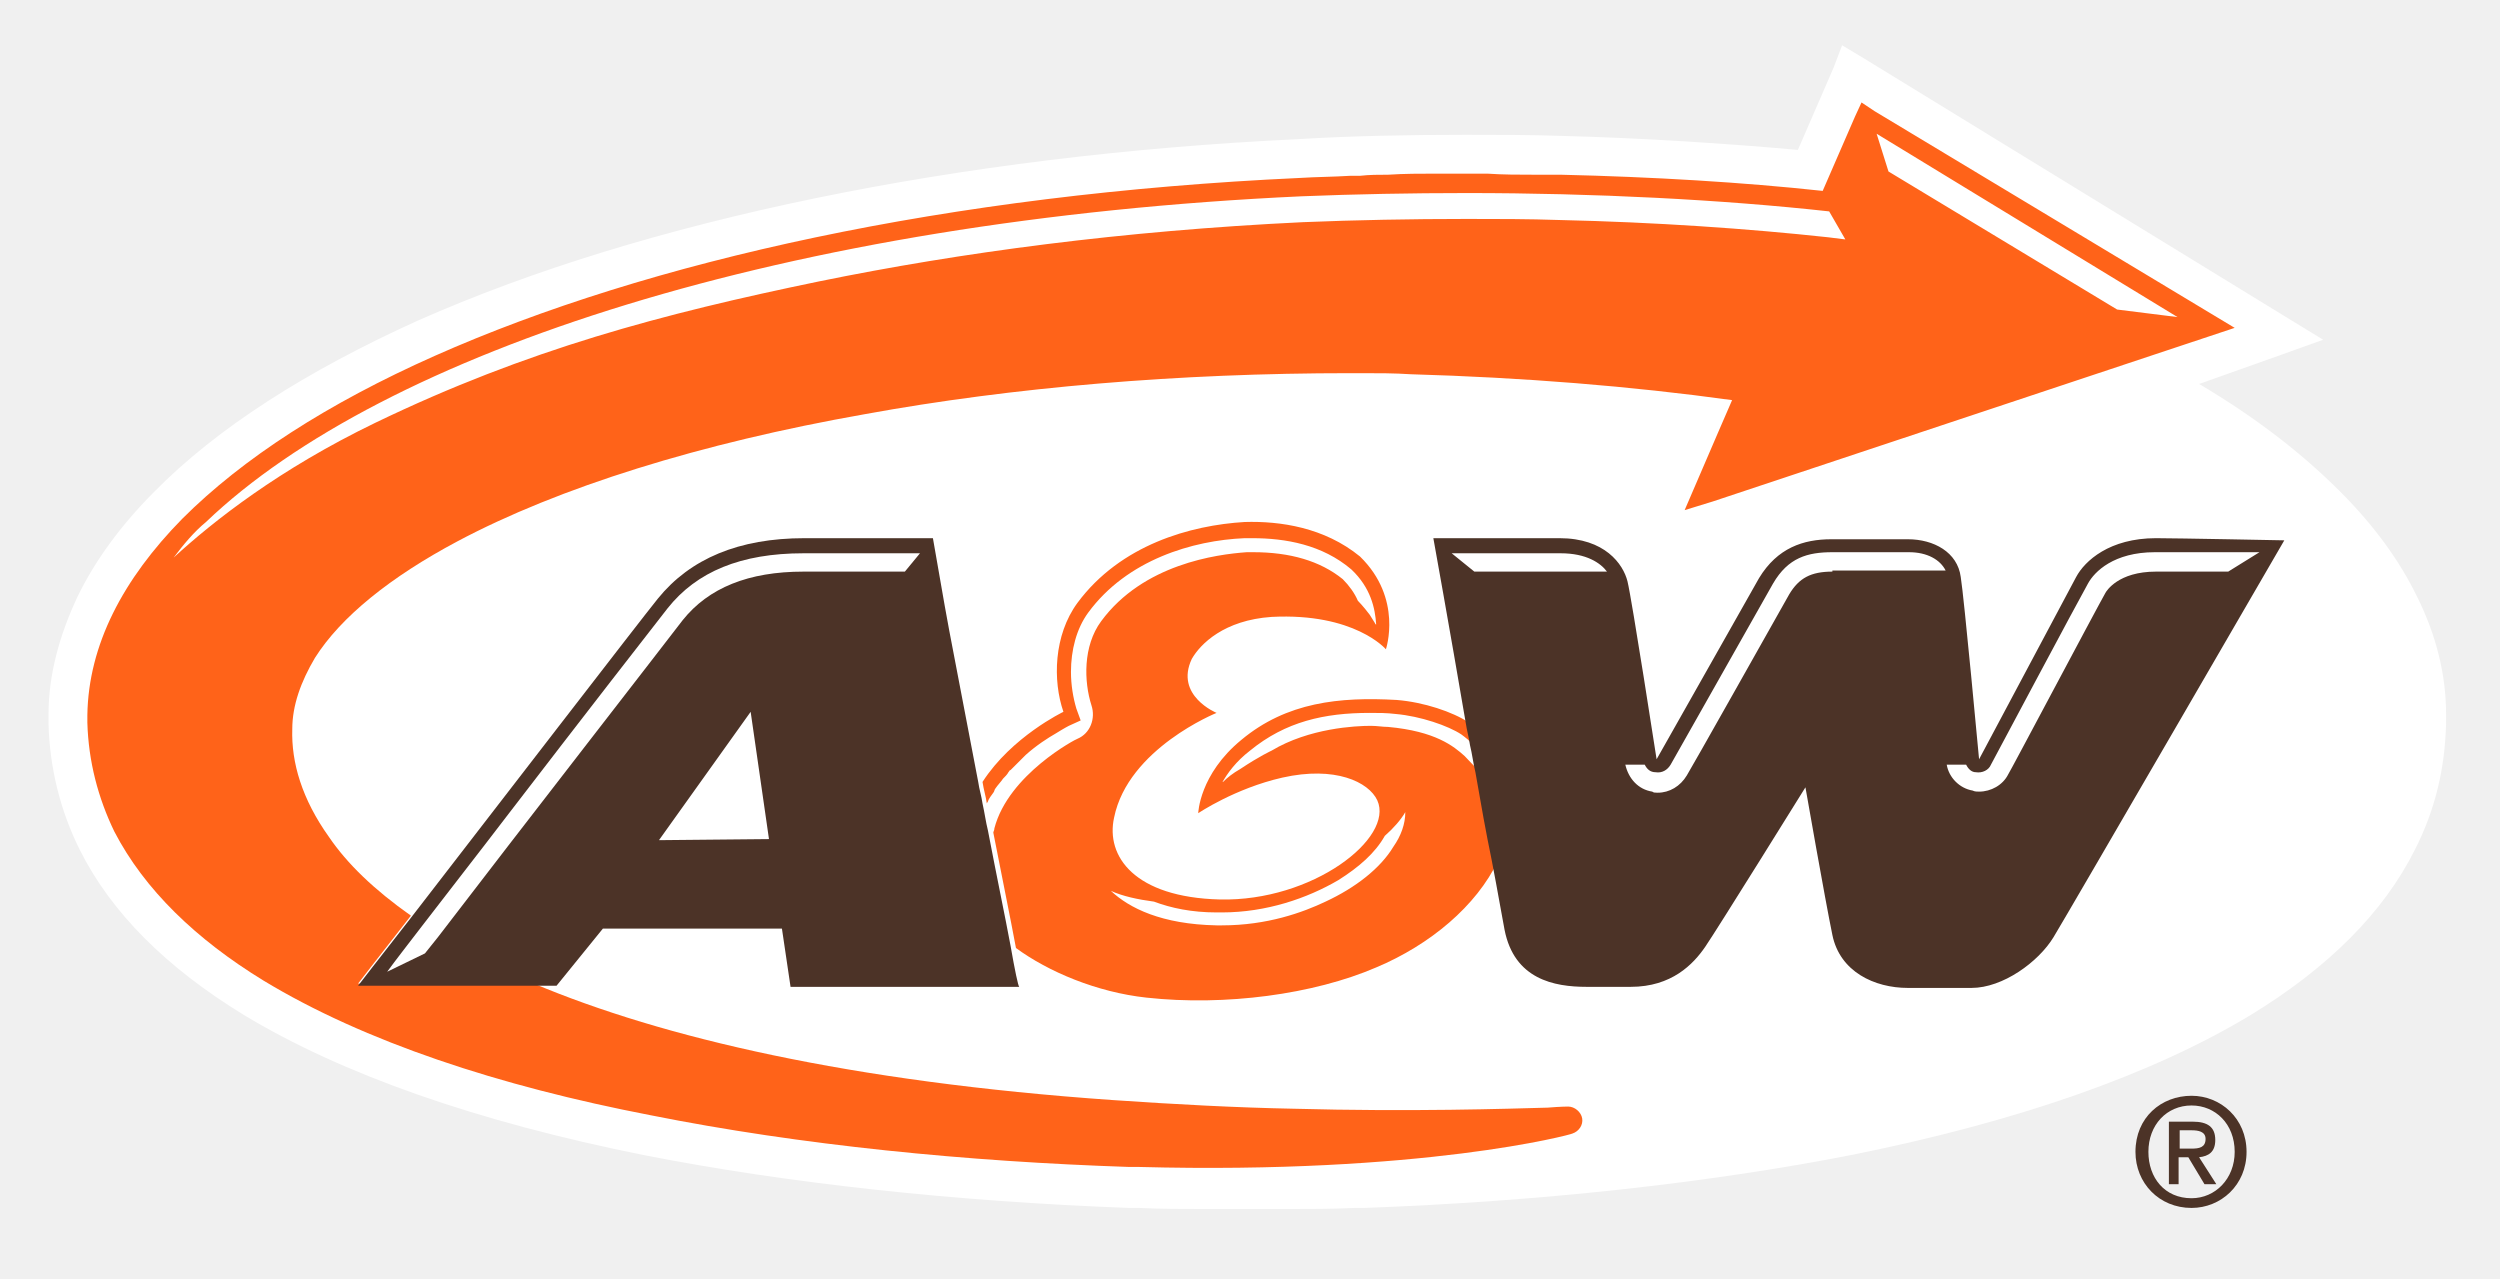
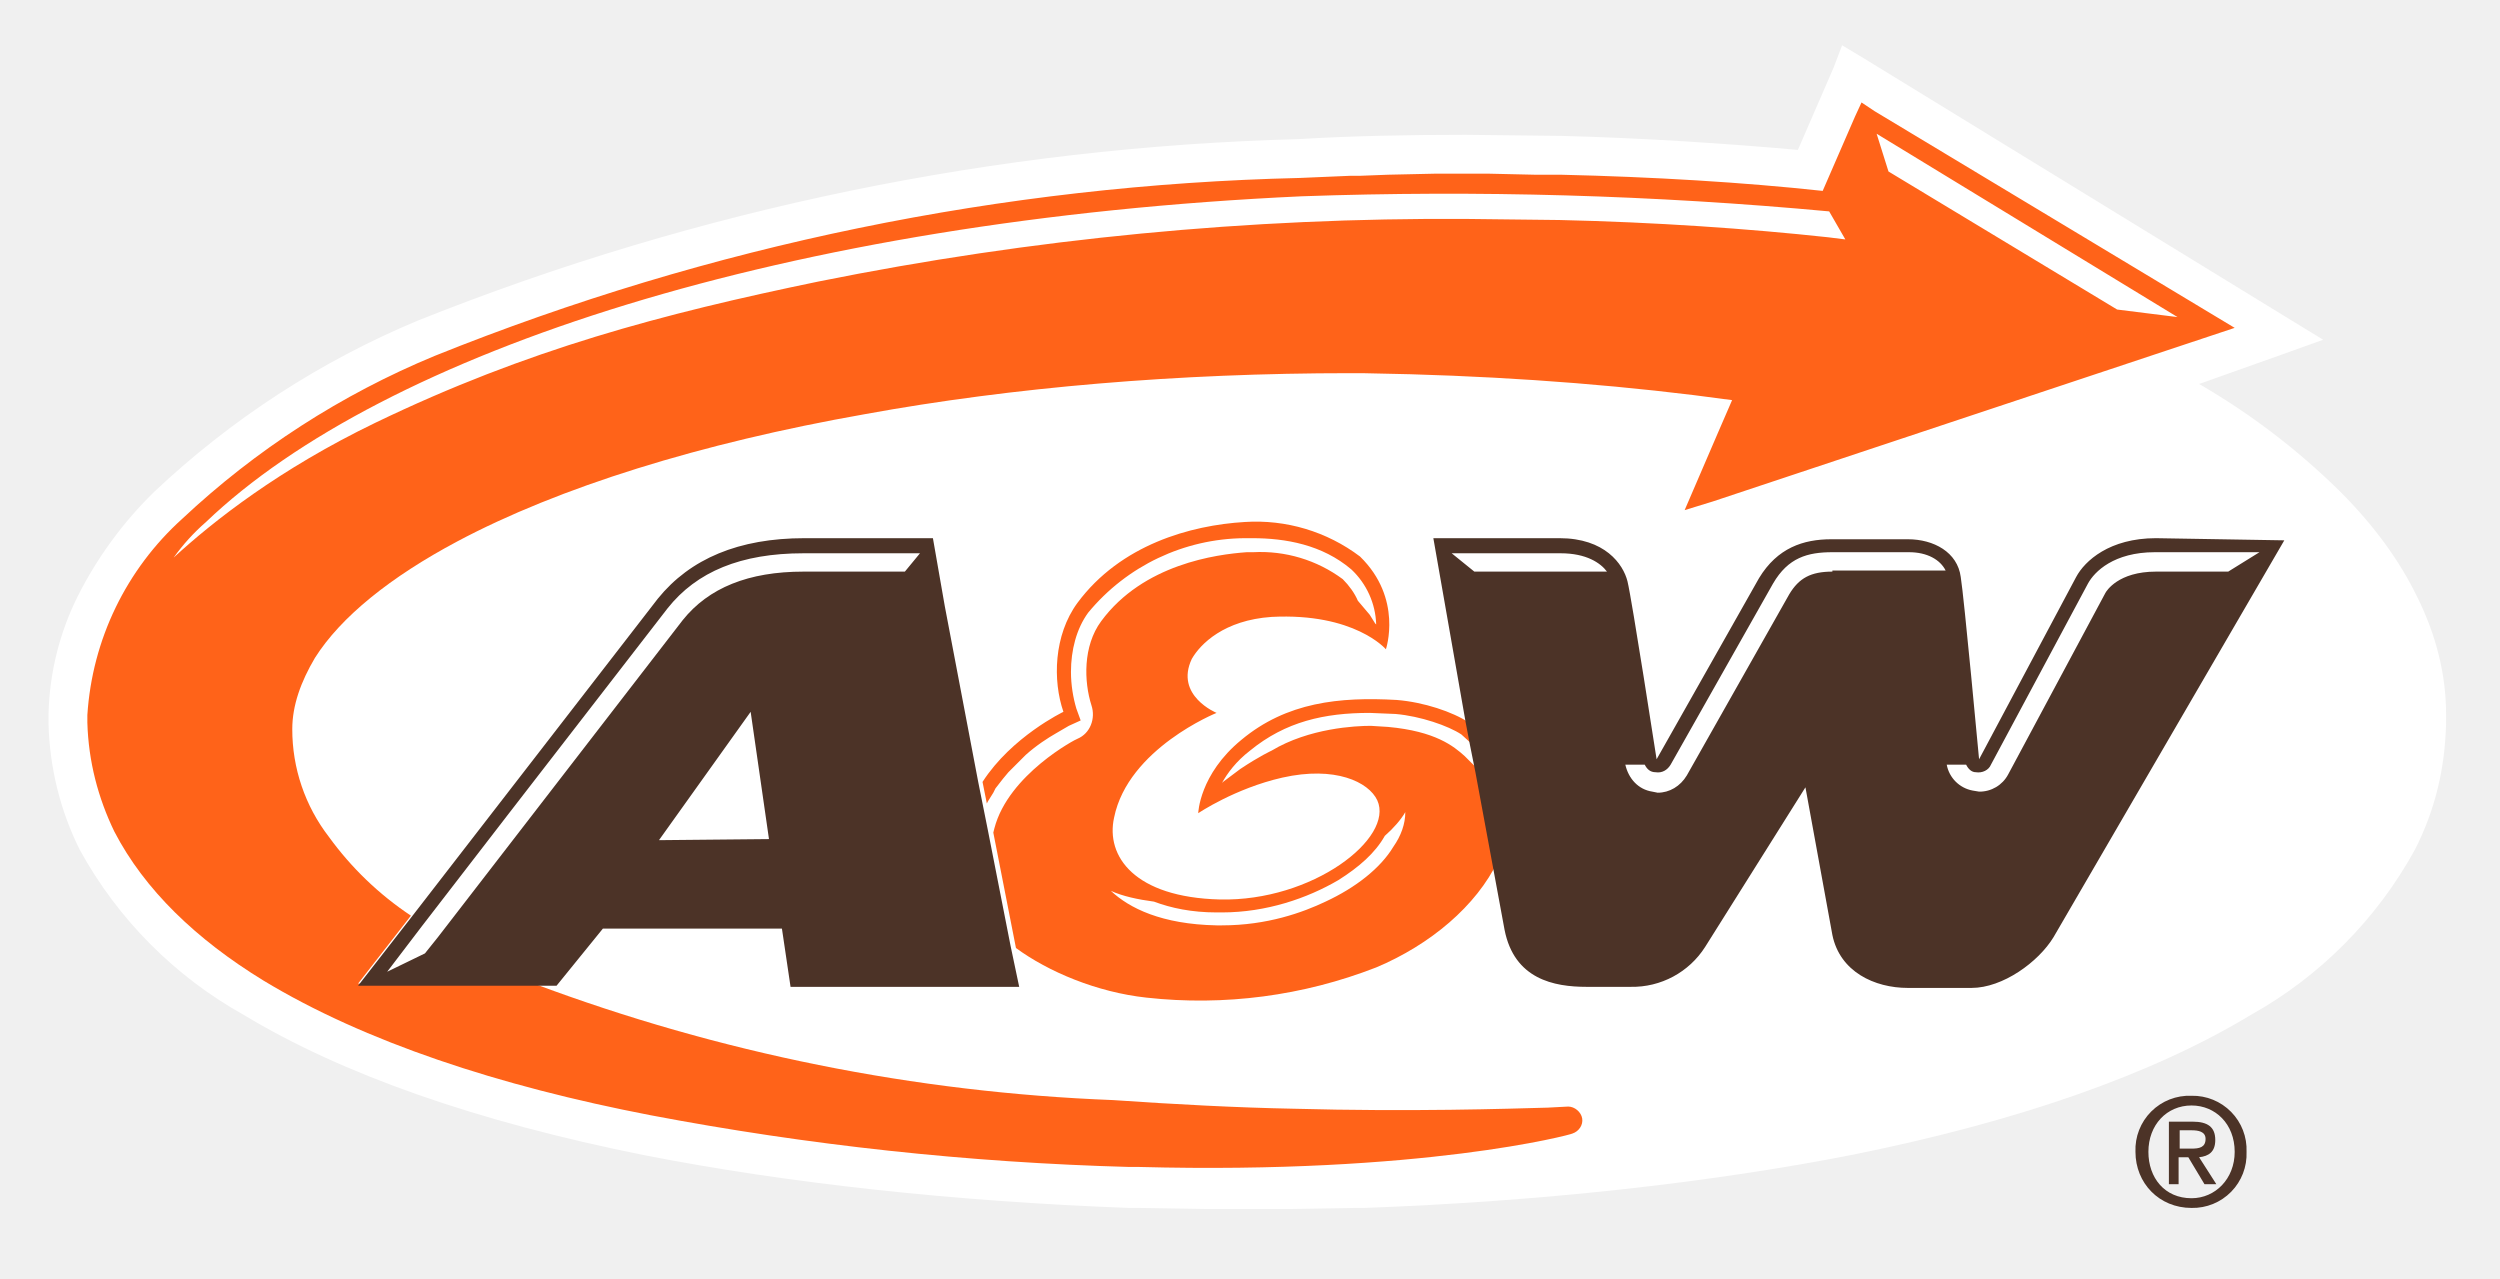
- <svg xmlns="http://www.w3.org/2000/svg" version="1.1" id="logo" x="0px" y="0px" viewBox="0 0 231.8 118.5" style="enable-background:new 0 0 231.8 118.5;" xml:space="preserve">
-   <g>
-     <polygon fill="none" points="61.1,77.9 71.3,77.8 69.6,66  " />
-     <polygon fill="none" points="174,12.4 175.1,15.9 196.4,28.7 201.9,29.5  " />
-     <polygon fill="none" points="61.1,77.9 71.3,77.8 69.6,66  " />
-     <path fill="none" d="M199.9,51.2c-3.8,0-5.6,1.8-6.2,2.9c-0.8,1.4-9,16.8-9,16.8c-0.3,0.5-0.9,0.8-1.4,0.7   c-0.4-0.1-0.8-0.4-0.9-0.7h-1.8c0.2,1.2,1.2,2.2,2.4,2.4c0.2,0,0.4,0.1,0.6,0.1c1.1,0,2.2-0.6,2.7-1.6c0.1-0.2,8.2-15.4,9-16.8   c0,0,0,0,0,0c0.1-0.2,1.2-2,4.7-2h6.7l3-1.7c0,0,0,0,0,0C206.5,51.2,201.2,51.2,199.9,51.2z" />
-     <g>
-       <path fill="none" d="M135.9,17.9c-5.1,0-10.3,0.1-15.3,0.3C72.9,20.5,35.5,32.7,19.1,48.5c-1,0.9-2,2.1-3,3.3    c3.7-3.4,9.8-8.2,18.7-12.5c14.1-6.8,26.6-10,41.1-13.1c13.2-2.8,28.2-4.7,44.9-5.5c4.8-0.2,10-0.3,15.2-0.3c2.9,0,5.8,0,8.6,0.1    c8.9,0.2,17.5,0.8,24.9,1.6l1.4,0.2l-1.5-2.6C159.5,18.5,147.7,17.9,135.9,17.9z" />
-       <path fill="none" d="M63.3,57.5c2.4-3,6.1-4.5,11.2-4.5h5.1h4.2l1.4-1.7c-1.7,0-4.9,0-5.7,0c-1.6,0-3.4,0-5.1,0    c-5.8,0-9.9,1.7-12.6,5.1c-1.1,1.4-8.1,10.4-14.7,19c-2.9,3.8-5.8,7.5-8.1,10.5c0.5,0.3,1,0.6,1.5,1    C48.1,77.1,61.7,59.5,63.3,57.5z" />
-       <g>
-         <path fill="#FFFFFF" d="M224.1,55.3c-1.6-3.3-4-6.6-7.1-9.7c-3.5-3.5-7.7-6.8-13.1-10l7.6-2.7l3.9-1.4l-3.6-2.2L172.8,5.4l-2-1.2     L170,6.3l-3.3,7.6c-6.7-0.6-14.3-1.1-21.9-1.3c-2.9-0.1-5.9-0.1-8.9-0.1c-5.3,0-10.6,0.1-15.5,0.4c-31.6,1.5-60.6,7.5-81.6,16.8     c-10.4,4.7-18.7,10-24.5,15.9c-3.1,3.1-5.5,6.4-7.1,9.7c-1.7,3.6-2.7,7.3-2.7,10.9c0,0.3,0,0.6,0,0.9c0.1,4.1,1.1,8.1,2.9,11.7     c2.9,5.8,8,10.9,15.2,15.3c9.1,5.5,21.6,9.9,37.1,13c13.2,2.6,28.8,4.3,45,4.9l0.2,0c0.2,0,0.5,0,0.7,0c2.1,0.1,4.2,0.1,6.2,0.1     c1.3,0,2.5,0,3.8,0c1.2,0,2.5,0,3.8,0c2,0,4.1,0,6.2-0.1c0.3,0,0.5,0,0.7,0l0.2,0c16.3-0.6,31.8-2.3,45.1-4.9     c15.5-3.1,28-7.5,37.1-13c7.2-4.4,12.3-9.5,15.2-15.3c1.9-3.7,2.8-7.6,2.9-11.7c0-0.3,0-0.6,0-0.9     C226.8,62.6,225.9,58.9,224.1,55.3z" />
-         <path fill="#FF6319" d="M173.8,10.3C173.8,10.3,173.8,10.3,173.8,10.3l-1.2-0.8l-0.6,1.3c0,0,0,0,0,0l-3,6.9     c-7.4-0.8-15.7-1.3-24.3-1.5c-0.7,0-1.4,0-2.2,0c-0.1,0-0.1,0-0.2,0c-1.5,0-2.9,0-4.4-0.1c0,0-0.1,0-0.1,0c-1.5,0-3,0-4.5,0h-0.1     c-1.5,0-3,0-4.5,0.1h0c-0.9,0-1.7,0-2.6,0.1l-0.9,0c-1.6,0.1-3.1,0.1-4.7,0.2C87.9,18,60.1,24.2,40.3,33     c-9.9,4.4-17.8,9.5-23.4,15.1c-5.5,5.6-8.7,11.7-8.8,18.2c0,0.2,0,0.5,0,0.7c0.1,3.6,1,7,2.5,10.1c2.8,5.4,7.6,10,13.8,13.8     c9.4,5.7,21.9,9.8,35.9,12.5c14,2.8,29.4,4.3,44.4,4.8h0c0.3,0,0.6,0,0.9,0h0c26.3,0.7,40.1-3,40.2-3.1c0.6-0.2,1-0.8,0.9-1.4     c-0.1-0.6-0.7-1.1-1.3-1.1c0,0-0.7,0-1.9,0.1c-3.7,0.1-12.6,0.4-23.6,0.1c-5.2-0.1-10.9-0.4-16.7-0.8     c-24.4-1.7-41.8-5.8-53.7-10.8H33.2c0,0,2-2.6,4.9-6.3c-3.4-2.4-5.9-4.8-7.6-7.3c-2.5-3.5-3.5-6.9-3.4-10c0-2.2,0.8-4.4,2.1-6.6     c2.4-3.8,7-7.5,13.2-10.8c9.4-5,22.5-9.1,37.8-11.8c13.7-2.5,29.1-3.8,45-3.8l1.1,0c1.5,0,3,0,4.5,0.1     c10.4,0.3,20.4,1.1,29.8,2.4l-1.3,3l-3.1,7.2l2.6-0.8c0,0,0,0,0,0l48.4-16.1L173.8,10.3z M169.5,22c-7.4-0.8-16-1.4-24.9-1.6     c-2.9-0.1-5.8-0.1-8.6-0.1c-5.2,0-10.3,0.1-15.2,0.3c-16.7,0.8-31.7,2.8-44.9,5.5c-14.5,3-27,6.3-41.1,13.1     c-8.9,4.3-15,9.1-18.7,12.5c0.9-1.2,1.9-2.4,3-3.3c16.4-15.7,53.8-28,101.6-30.2c5-0.2,10.1-0.3,15.3-0.3     c11.8,0,23.6,0.6,33.6,1.7l1.5,2.6L169.5,22z M175.1,15.9l-1.1-3.5l27.9,17l-5.6-0.7L175.1,15.9z" />
-       </g>
-       <path fill="none" d="M91.7,76.6c1.3-5,7.6-8.2,7.7-8.3c1.2-0.6,1.7-1.9,1.3-3.1c-0.7-2.2-0.8-5.5,0.9-7.8    c3.9-5.3,10.7-6.3,13.5-6.4c0.2,0,0.4,0,0.6,0c3.5,0,6.3,0.9,8.3,2.5c0.6,0.6,1.1,1.3,1.4,2c0,0,0.5,0.5,1.1,1.3    c0.2,0.3,0.4,0.5,0.5,0.8c0,0,0.1,0,0.1,0.1c0-1.5-0.5-3.4-2.3-5.1c-2.7-2.2-6.1-2.9-9.2-2.9c-0.2,0-0.5,0-0.7,0    c-4.8,0.3-10.9,2-14.5,6.9c-1.1,1.5-1.6,3.6-1.6,5.5c0,1.2,0.2,2.4,0.5,3.4l0.4,1.1l-1.1,0.5c0,0-0.5,0.2-1.2,0.7    c-0.8,0.5-1.8,1.2-2.8,2c-0.5,0.4-1,0.9-1.4,1.4c-0.1,0.1-0.2,0.2-0.2,0.2c-0.2,0.2-0.4,0.4-0.5,0.6c-0.2,0.3-0.5,0.6-0.7,0.9    c-0.1,0.1-0.2,0.3-0.2,0.4c-0.2,0.3-0.3,0.5-0.5,0.8c0,0.1-0.1,0.1-0.1,0.2c0.2,0.8,0.3,1.7,0.5,2.5    C91.6,76.9,91.7,76.8,91.7,76.6z" />
-       <path fill="none" d="M128.4,77.6c-0.8,1.5-2.4,2.9-4.3,4.1c-2.9,1.7-6.7,3-10.8,3c-0.2,0-0.3,0-0.5,0c-2.3,0-4.2-0.4-5.8-1    c-1.5-0.2-2.9-0.5-4-1c1.7,1.5,4.7,3.1,9.8,3.2c0.2,0,0.3,0,0.5,0c4.1,0,7.5-1.2,9.6-2.2c2.8-1.3,5.1-3.2,6.3-5.1    c0.7-1.1,1-2.1,1.1-3.2C129.9,76.1,129.2,76.8,128.4,77.6z" />
-       <path fill="none" d="M74.6,51.2c-5.8,0-9.9,1.7-12.6,5.1c-1.1,1.4-8.1,10.4-14.7,19c-2.9,3.8-5.8,7.5-8.1,10.5    c-1.3,1.7-2.4,3.1-3.2,4.2h0l3.5-1.7c0.4-0.5,0.8-1,1.2-1.5c7.5-9.8,21.1-27.3,22.7-29.4c2.4-3,6.1-4.5,11.2-4.5h5.1h4.2l1.4-1.7    c-1.7,0-4.9,0-5.7,0C78.1,51.2,76.4,51.2,74.6,51.2z" />
-       <path fill="none" d="M135.4,68c-1.2-0.8-3.8-1.7-6.1-1.9c-0.8,0-1.6-0.1-2.4-0.1c-4.2,0-7.8,0.8-11.1,3.5c-1.2,1-2,2.1-2.6,3    c0,0,0.1,0,0.1-0.1c0.4-0.3,0.9-0.8,1.6-1.2c1.8-1.2,2.9-1.7,2.9-1.7c3.5-2.1,7.8-2.3,9.2-2.3c0.6,0,1.1,0,1.6,0.1    c4.3,0.4,6.1,1.8,7.1,2.7c0.5,0.5,0.9,1,1.2,1.4c-0.1-0.8-0.3-1.7-0.5-2.5C136.2,68.7,135.8,68.3,135.4,68z" />
-       <path fill="none" d="M144.8,51.2c-2.1,0-7.4,0-10.1,0l2.1,1.7h8h4.3C148.5,52.1,147.2,51.2,144.8,51.2z" />
-       <path fill="none" d="M176.9,51.2c-1.2,0-5.9,0-7.1,0c-2.3,0-4.1,0.6-5.5,2.9c-0.9,1.6-9.5,16.8-9.5,16.8c-0.3,0.5-0.8,0.8-1.4,0.7    c-0.4-0.1-0.8-0.4-1-0.7h-1.8c0.2,1.2,1.2,2.2,2.5,2.5c0.2,0,0.4,0.1,0.5,0.1c1.1,0,2.1-0.6,2.7-1.6c0.1-0.2,8.6-15.3,9.5-16.8    c0.8-1.5,2-2.1,4-2.1h4.2h2.9h3.4C179.9,51.9,178.6,51.3,176.9,51.2z" />
-       <g>
-         <path fill="#FF6319" d="M135.8,70.1c-1-0.9-2.7-2.3-7.1-2.7c-0.5,0-1-0.1-1.6-0.1c-1.4,0-5.7,0.2-9.2,2.3c0,0-1.1,0.5-2.9,1.7     c-0.7,0.4-1.2,0.8-1.6,1.2c0,0-0.1,0-0.1,0.1c0.5-0.9,1.3-2,2.6-3c3.3-2.7,6.9-3.5,11.1-3.5c0.8,0,1.6,0,2.4,0.1     c2.3,0.2,4.9,1.1,6.1,1.9c0.4,0.3,0.8,0.6,1.1,1c-0.1-0.7-0.3-1.4-0.4-2.1c0,0,0,0,0,0c-1.5-1-4.2-1.9-6.7-2.1     c-5.3-0.3-10.2,0.2-14.4,3.7c-3.9,3.2-4,6.8-4,6.8s3.4-2.3,7.8-3.3c4.9-1.1,8,0.4,8.8,2.1c1.6,3.5-6,9.4-14.6,9.2     c-7.9-0.2-10.6-4-9.8-7.6c1.3-6.4,9.5-9.7,9.5-9.7s-3.9-1.6-2.3-5c0.8-1.4,3-3.6,7.4-3.9c7.7-0.4,10.6,3,10.6,3s1.6-4.7-2.4-8.6     c-3.3-2.7-7.4-3.3-10.7-3.2c-5,0.3-11.5,2.1-15.5,7.5c-2.2,3-2.3,7.2-1.3,10.1c0,0-4.8,2.3-7.5,6.5c0.1,0.7,0.3,1.3,0.4,2     c0-0.1,0.1-0.1,0.1-0.2c0.1-0.3,0.3-0.5,0.5-0.8c0.1-0.1,0.1-0.3,0.2-0.4c0.2-0.3,0.5-0.6,0.7-0.9c0.2-0.2,0.4-0.4,0.5-0.6     c0.1-0.1,0.1-0.2,0.2-0.2c0.5-0.5,1-1,1.4-1.4c1-0.9,2.1-1.6,2.8-2c0.8-0.5,1.2-0.7,1.2-0.7l1.1-0.5l-0.4-1.1     c-0.3-1-0.5-2.2-0.5-3.4c0-2,0.5-4,1.6-5.5c3.6-4.9,9.7-6.7,14.5-6.9c0.2,0,0.4,0,0.7,0c3.1,0,6.5,0.6,9.2,2.9     c1.8,1.7,2.2,3.6,2.3,5.1c0,0-0.1,0-0.1-0.1c-0.2-0.3-0.3-0.5-0.5-0.8c-0.6-0.8-1.1-1.3-1.1-1.3c-0.3-0.7-0.8-1.4-1.4-2     c-2.1-1.7-4.9-2.5-8.3-2.5c-0.2,0-0.4,0-0.6,0c-2.8,0.2-9.6,1.1-13.5,6.4c-1.7,2.3-1.6,5.6-0.9,7.8c0.4,1.2-0.1,2.6-1.3,3.1     c-0.1,0-6.4,3.3-7.7,8.3c0,0.2-0.1,0.3-0.1,0.4c0.8,4.1,1.6,8,2.1,10.7c3,2.2,7.5,4.1,12.1,4.6c7.3,0.8,15.5-0.3,21.3-2.8     c5-2.1,9.3-5.7,11.3-9.9c-0.4-2.4-0.9-5.2-1.5-8.1C136.7,71.1,136.3,70.6,135.8,70.1z M129.2,78.5c-1.2,2-3.5,3.8-6.3,5.1     c-2.1,1-5.4,2.2-9.6,2.2c-0.2,0-0.3,0-0.5,0c-5.1-0.1-8.1-1.6-9.8-3.2c1.1,0.5,2.5,0.8,4,1c1.6,0.6,3.5,1,5.8,1     c0.2,0,0.3,0,0.5,0c4.1,0,7.9-1.3,10.8-3c1.9-1.2,3.4-2.5,4.3-4.1c0.8-0.7,1.5-1.5,1.9-2.2C130.3,76.4,129.9,77.5,129.2,78.5z" />
-         <g>
-           <path fill="#4C3327" d="M199.9,49.9c-4.3,0-6.6,2.1-7.4,3.6c-0.8,1.5-9,16.9-9,16.9s-1.4-15.1-1.7-16.9c-0.3-2.3-2.5-3.5-4.9-3.5      h-7.1c-2.6,0-5,0.8-6.7,3.6c-0.9,1.6-9.5,16.8-9.5,16.8s-2.3-14.9-2.7-16.5c-0.4-1.6-2.1-4-6.3-4c-2.9,0-11.7,0-11.7,0      s1.5,8.3,3,17.1c0.1,0.7,0.3,1.4,0.4,2.1c0.2,0.8,0.3,1.7,0.5,2.5c0.5,2.9,1,5.7,1.5,8.1c0.6,3.1,1,5.5,1.2,6.5      c0.9,4.6,4.6,5.3,7.6,5.3h4.1c3.8,0,5.8-2.1,6.9-3.7c1.1-1.6,9.3-14.8,9.3-14.8s1.8,10.3,2.5,13.7c0.7,3.4,3.9,4.9,7,4.9h5.9      c2.9,0,6.2-2.4,7.6-4.7c1.4-2.3,21.4-36.8,21.4-36.8S201.8,49.9,199.9,49.9z M136.7,53l-2.1-1.7h10.1c2.4,0,3.7,0.9,4.3,1.7      H136.7z M169.9,53c-2,0-3.1,0.6-4,2.1c-0.9,1.6-9.4,16.7-9.5,16.8c-0.6,1-1.6,1.6-2.7,1.6c-0.2,0-0.4,0-0.5-0.1      c-1.3-0.2-2.2-1.2-2.5-2.5h1.8c0.2,0.4,0.5,0.7,1,0.7c0.6,0.1,1.1-0.2,1.4-0.7c0,0,8.6-15.2,9.5-16.8c1.4-2.4,3.2-2.9,5.5-2.9      h7.1c1.7,0,2.9,0.7,3.4,1.7H169.9z M206.6,53h-6.7c-3.5,0-4.6,1.8-4.7,2c0,0,0,0,0,0c-0.8,1.4-8.9,16.7-9,16.8      c-0.5,1-1.6,1.6-2.7,1.6c-0.2,0-0.4,0-0.6-0.1c-1.2-0.2-2.2-1.2-2.4-2.4h1.8c0.2,0.4,0.5,0.7,0.9,0.7c0.6,0.1,1.2-0.2,1.4-0.7      c0,0,8.2-15.4,9-16.8c0.6-1.1,2.4-2.9,6.2-2.9h9.7c0,0,0,0,0,0L206.6,53z" />
-           <path fill="#4C3327" d="M93.7,87.7c-0.5-2.7-1.3-6.5-2.1-10.7c-0.2-0.8-0.3-1.6-0.5-2.5c-0.1-0.7-0.3-1.3-0.4-2      c-1.4-7.4-2.8-14.5-3.1-16.3c-0.5-2.9-1.1-6.3-1.1-6.3s-5.7,0-6.8,0h-5.1c-6.1,0-10.6,1.9-13.6,5.6      c-1.7,2.1-15.4,19.9-22.9,29.6c-2.9,3.7-4.9,6.3-4.9,6.3h18.4l4.3-5.3l16.6,0l0.8,5.4h21.2C94.4,91.4,94.1,90,93.7,87.7z       M61.1,77.9L69.6,66l1.7,11.8L61.1,77.9z M83.9,53h-9.4c-5.1,0-8.8,1.5-11.2,4.5c-1.6,2.1-15.2,19.6-22.7,29.4      c-0.4,0.5-0.8,1-1.2,1.5l-3.5,1.7h0c0.8-1.1,1.9-2.5,3.2-4.2c2.3-3,5.2-6.7,8.1-10.5c6.6-8.6,13.6-17.6,14.7-19      c2.7-3.4,6.8-5.1,12.6-5.1h10.8L83.9,53z" />
-         </g>
-       </g>
-     </g>
+ <svg xmlns="http://www.w3.org/2000/svg" viewBox="0 0 231.8 118.5" style="enable-background:new 0 0 231.8 118.5" xml:space="preserve">
+   <path fill="none" d="m61.1 77.9 10.2-.1L69.6 66zM174 12.4l1.1 3.5 21.3 12.8 5.5.8z" />
+   <path fill="none" d="m61.1 77.9 10.2-.1L69.6 66zM199.9 51.2c-3.8 0-5.6 1.8-6.2 2.9l-9 16.8c-.3.5-.9.8-1.4.7-.4-.1-.8-.4-.9-.7h-1.8a3 3 0 0 0 2.4 2.4l.6.1a3 3 0 0 0 2.7-1.6l9-16.8c.1-.2 1.2-2 4.7-2h6.7l3-1.7-9.8-.1zM135.9 17.9c-5.1 0-10.3.1-15.3.3-47.7 2.3-85.1 14.5-101.5 30.3-1 .9-2 2.1-3 3.3 3.7-3.4 9.8-8.2 18.7-12.5 14.1-6.8 26.6-10 41.1-13.1a282.6 282.6 0 0 1 68.7-5.7c8.9.2 17.5.8 24.9 1.6l1.4.2-1.5-2.6c-9.9-1.2-21.7-1.8-33.5-1.8zM63.3 57.5c2.4-3 6.1-4.5 11.2-4.5h9.3l1.4-1.7H74.4c-5.8 0-9.9 1.7-12.6 5.1l-14.7 19L39 85.9l1.5 1 22.8-29.4z" />
+   <path fill="#FFF" d="M224.1 55.3c-1.6-3.3-4-6.6-7.1-9.7a65.1 65.1 0 0 0-13.1-10l7.6-2.7 3.9-1.4-3.6-2.2-39-23.9-2-1.2-.8 2.1-3.3 7.6c-6.7-.6-14.3-1.1-21.9-1.3l-8.9-.1c-5.3 0-10.6.1-15.5.4a237 237 0 0 0-81.6 16.8 81.1 81.1 0 0 0-24.5 15.9 36.4 36.4 0 0 0-7.1 9.7 25.8 25.8 0 0 0-2.7 10.9v.9c.1 4.1 1.1 8.1 2.9 11.7a39 39 0 0 0 15.2 15.3c9.1 5.5 21.6 9.9 37.1 13 13.2 2.6 28.8 4.3 45 4.9H105.6l6.2.1h7.6l6.2-.1H126.5c16.3-.6 31.8-2.3 45.1-4.9 15.5-3.1 28-7.5 37.1-13a39 39 0 0 0 15.2-15.3c1.9-3.7 2.8-7.6 2.9-11.7v-.9c0-3.6-.9-7.3-2.7-10.9z" />
+   <path fill="#FF6319" d="m173.8 10.3-1.2-.8-.6 1.3-3 6.9c-7.4-.8-15.7-1.3-24.3-1.5H142.3l-4.4-.1H133.2l-4.5.1-2.6.1h-.9l-4.7.2A229.2 229.2 0 0 0 40.3 33a77.5 77.5 0 0 0-23.4 15.1 26.8 26.8 0 0 0-8.8 18.2v.7c.1 3.6 1 7 2.5 10.1 2.8 5.4 7.6 10 13.8 13.8 9.4 5.7 21.9 9.8 35.9 12.5a278 278 0 0 0 44.4 4.8h.9c26.3.7 40.1-3 40.2-3.1.6-.2 1-.8.9-1.4-.1-.6-.7-1.1-1.3-1.1l-1.9.1c-3.7.1-12.6.4-23.6.1-5.2-.1-10.9-.4-16.7-.8a172.2 172.2 0 0 1-53.7-10.8H33.2l4.9-6.3a29.7 29.7 0 0 1-7.6-7.3 16.3 16.3 0 0 1-3.4-10c0-2.2.8-4.4 2.1-6.6 2.4-3.8 7-7.5 13.2-10.8 9.4-5 22.5-9.1 37.8-11.8 13.7-2.5 29.1-3.8 45-3.8h1.1l4.5.1c10.4.3 20.4 1.1 29.8 2.4l-1.3 3-3.1 7.2 2.6-.8 48.4-16.1-33.4-20.1zM169.5 22c-7.4-.8-16-1.4-24.9-1.6l-8.6-.1a294.7 294.7 0 0 0-60.1 5.8c-14.5 3-27 6.3-41.1 13.1-8.9 4.3-15 9.1-18.7 12.5a19 19 0 0 1 3-3.3c16.4-15.7 53.8-28 101.6-30.2a382.9 382.9 0 0 1 48.9 1.4l1.5 2.6-1.6-.2zm5.6-6.1-1.1-3.5 27.9 17-5.6-.7-21.2-12.8z" />
+   <path fill="none" d="M91.7 76.6c1.3-5 7.6-8.2 7.7-8.3a2.5 2.5 0 0 0 1.3-3.1c-.7-2.2-.8-5.5.9-7.8 3.9-5.3 10.7-6.3 13.5-6.4h.6c3.5 0 6.3.9 8.3 2.5.6.6 1.1 1.3 1.4 2l1.1 1.3.5.8.1.1c0-1.5-.5-3.4-2.3-5.1a14.4 14.4 0 0 0-9.2-2.9h-.7c-4.8.3-10.9 2-14.5 6.9a9.6 9.6 0 0 0-1.6 5.5c0 1.2.2 2.4.5 3.4l.4 1.1-1.1.5-1.2.7a30.7 30.7 0 0 0-4.2 3.4l-.2.2-.5.6-.7.9-.2.4-.5.8-.1.2.5 2.5c.1.1.2 0 .2-.2zM128.4 77.6c-.8 1.5-2.4 2.9-4.3 4.1-2.9 1.7-6.7 3-10.8 3h-.5c-2.3 0-4.2-.4-5.8-1-1.5-.2-2.9-.5-4-1 1.7 1.5 4.7 3.1 9.8 3.2h.5c4.1 0 7.5-1.2 9.6-2.2a15 15 0 0 0 6.3-5.1c.7-1.1 1-2.1 1.1-3.2-.4.7-1.1 1.4-1.9 2.2zM74.6 51.2c-5.8 0-9.9 1.7-12.6 5.1l-14.7 19-8.1 10.5L36 90l3.5-1.7 1.2-1.5 22.7-29.4c2.4-3 6.1-4.5 11.2-4.5h9.3l1.4-1.7H74.6zM135.4 68c-1.2-.8-3.8-1.7-6.1-1.9l-2.4-.1c-4.2 0-7.8.8-11.1 3.5-1.2 1-2 2.1-2.6 3l.1-.1c.4-.3.9-.8 1.6-1.2 1.8-1.2 2.9-1.7 2.9-1.7a19.1 19.1 0 0 1 10.8-2.2c4.3.4 6.1 1.8 7.1 2.7l1.2 1.4-.5-2.5-1-.9zM144.8 51.2h-10.1l2.1 1.7h12.3c-.6-.8-1.9-1.7-4.3-1.7zM176.9 51.2h-7.1c-2.3 0-4.1.6-5.5 2.9l-9.5 16.8c-.3.5-.8.8-1.4.7-.4-.1-.8-.4-1-.7h-1.8a3.2 3.2 0 0 0 2.5 2.5l.5.1c1.1 0 2.1-.6 2.7-1.6l9.5-16.8c.8-1.5 2-2.1 4-2.1h10.5c-.4-1.1-1.7-1.7-3.4-1.8z" />
+   <path fill="#FF6319" d="M135.8 70.1c-1-.9-2.7-2.3-7.1-2.7l-1.6-.1c-1.4 0-5.7.2-9.2 2.3 0 0-1.1.5-2.9 1.7l-1.6 1.2-.1.1c.5-.9 1.3-2 2.6-3 3.3-2.7 6.9-3.5 11.1-3.5l2.4.1c2.3.2 4.9 1.1 6.1 1.9l1.1 1-.4-2.1c-1.5-1-4.2-1.9-6.7-2.1-5.3-.3-10.2.2-14.4 3.7-3.9 3.2-4 6.8-4 6.8s3.4-2.3 7.8-3.3c4.9-1.1 8 .4 8.8 2.1 1.6 3.5-6 9.4-14.6 9.2-7.9-.2-10.6-4-9.8-7.6 1.3-6.4 9.5-9.7 9.5-9.7s-3.9-1.6-2.3-5c.8-1.4 3-3.6 7.4-3.9 7.7-.4 10.6 3 10.6 3s1.6-4.7-2.4-8.6a16 16 0 0 0-10.7-3.2c-5 .3-11.5 2.1-15.5 7.5-2.2 3-2.3 7.2-1.3 10.1 0 0-4.8 2.3-7.5 6.5l.4 2 .1-.2.5-.8.2-.4.7-.9.5-.6.2-.2 1.4-1.4c1-.9 2.1-1.6 2.8-2l1.2-.7 1.1-.5-.4-1.1c-.3-1-.5-2.2-.5-3.4 0-2 .5-4 1.6-5.5a19 19 0 0 1 14.5-6.9h.7c3.1 0 6.5.6 9.2 2.9a7.3 7.3 0 0 1 2.3 5.1l-.1-.1-.5-.8-1.1-1.3c-.3-.7-.8-1.4-1.4-2a12.8 12.8 0 0 0-8.3-2.5h-.6c-2.8.2-9.6 1.1-13.5 6.4-1.7 2.3-1.6 5.6-.9 7.8.4 1.2-.1 2.6-1.3 3.1-.1 0-6.4 3.3-7.7 8.3l-.1.4 2.1 10.7c3 2.2 7.5 4.1 12.1 4.6a45 45 0 0 0 21.3-2.8c5-2.1 9.3-5.7 11.3-9.9l-1.5-8.1-1.6-1.6zm-6.6 8.4c-1.2 2-3.5 3.8-6.3 5.1-2.1 1-5.4 2.2-9.6 2.2h-.5c-5.1-.1-8.1-1.6-9.8-3.2 1.1.5 2.5.8 4 1 1.6.6 3.5 1 5.8 1h.5c4.1 0 7.9-1.3 10.8-3 1.9-1.2 3.4-2.5 4.3-4.1.8-.7 1.5-1.5 1.9-2.2 0 1.1-.4 2.2-1.1 3.2z" />
+   <g fill="#4C3327">
+     <path d="M199.9 49.9c-4.3 0-6.6 2.1-7.4 3.6l-9 16.9s-1.4-15.1-1.7-16.9c-.3-2.3-2.5-3.5-4.9-3.5h-7.1c-2.6 0-5 .8-6.7 3.6l-9.5 16.8s-2.3-14.9-2.7-16.5c-.4-1.6-2.1-4-6.3-4h-11.7l3 17.1.4 2.1.5 2.5 1.5 8.1 1.2 6.5c.9 4.6 4.6 5.3 7.6 5.3h4.1a8 8 0 0 0 6.9-3.7l9.3-14.8 2.5 13.7c.7 3.4 3.9 4.9 7 4.9h5.9c2.9 0 6.2-2.4 7.6-4.7l21.4-36.8-11.9-.2zM136.7 53l-2.1-1.7h10.1c2.4 0 3.7.9 4.3 1.7h-12.3zm33.2 0c-2 0-3.1.6-4 2.1l-9.5 16.8c-.6 1-1.6 1.6-2.7 1.6l-.5-.1c-1.3-.2-2.2-1.2-2.5-2.5h1.8c.2.4.5.7 1 .7.6.1 1.1-.2 1.4-.7l9.5-16.8c1.4-2.4 3.2-2.9 5.5-2.9h7.1c1.7 0 2.9.7 3.4 1.7h-10.5zm36.7 0h-6.7c-3.5 0-4.6 1.8-4.7 2l-9 16.8a3 3 0 0 1-2.7 1.6l-.6-.1a3 3 0 0 1-2.4-2.4h1.8c.2.4.5.7.9.7.6.1 1.2-.2 1.4-.7l9-16.8c.6-1.1 2.4-2.9 6.2-2.9h9.7l-2.9 1.8zM93.7 87.7 91.6 77l-.5-2.5-.4-2-3.1-16.3-1.1-6.3H74.6c-6.1 0-10.6 1.9-13.6 5.6L38.1 85.1l-4.9 6.3h18.4l4.3-5.3h16.6l.8 5.4h21.2l-.8-3.8zm-32.6-9.8L69.6 66l1.7 11.8-10.2.1zM83.9 53h-9.4c-5.1 0-8.8 1.5-11.2 4.5L40.6 86.9l-1.2 1.5-3.5 1.7 3.2-4.2 8.1-10.5 14.7-19c2.7-3.4 6.8-5.1 12.6-5.1h10.8L83.9 53z" />
  </g>
-   <g id="_xAE_">
-     <g>
-       <path fill="#4C3327" d="M203.2,112c-3,0-5.2-2.3-5.2-5.2c0-3.2,2.4-5.2,5.2-5.2c2.7,0,5.1,2.1,5.1,5.2    C208.3,109.9,205.9,112,203.2,112z M203.2,102.5c-2.3,0-4,1.8-4,4.3c0,2.4,1.5,4.3,4,4.3c2.2,0,4-1.8,4-4.3    C207.2,104.2,205.4,102.5,203.2,102.5z M202.1,109.8h-1V104h2.2c1.4,0,2.1,0.5,2.1,1.7c0,1.1-0.6,1.5-1.5,1.6l1.6,2.5h-1.1    l-1.5-2.5h-0.9V109.8z M203.2,106.5c0.7,0,1.3-0.1,1.3-0.9c0-0.7-0.7-0.8-1.3-0.8h-1.1v1.7H203.2z" />
-     </g>
-   </g>
+   <path fill="#4C3327" d="M203.2 112c-3 0-5.2-2.3-5.2-5.2a5 5 0 0 1 5.2-5.2 5 5 0 0 1 5.1 5.2 5 5 0 0 1-5.1 5.2zm0-9.5c-2.3 0-4 1.8-4 4.3 0 2.4 1.5 4.3 4 4.3 2.2 0 4-1.8 4-4.3 0-2.6-1.8-4.3-4-4.3zm-1.1 7.3h-1V104h2.2c1.4 0 2.1.5 2.1 1.7 0 1.1-.6 1.5-1.5 1.6l1.6 2.5h-1.1l-1.5-2.5h-.9v2.5zm1.1-3.3c.7 0 1.3-.1 1.3-.9 0-.7-.7-.8-1.3-.8h-1.1v1.7h1.1z" />
</svg>
